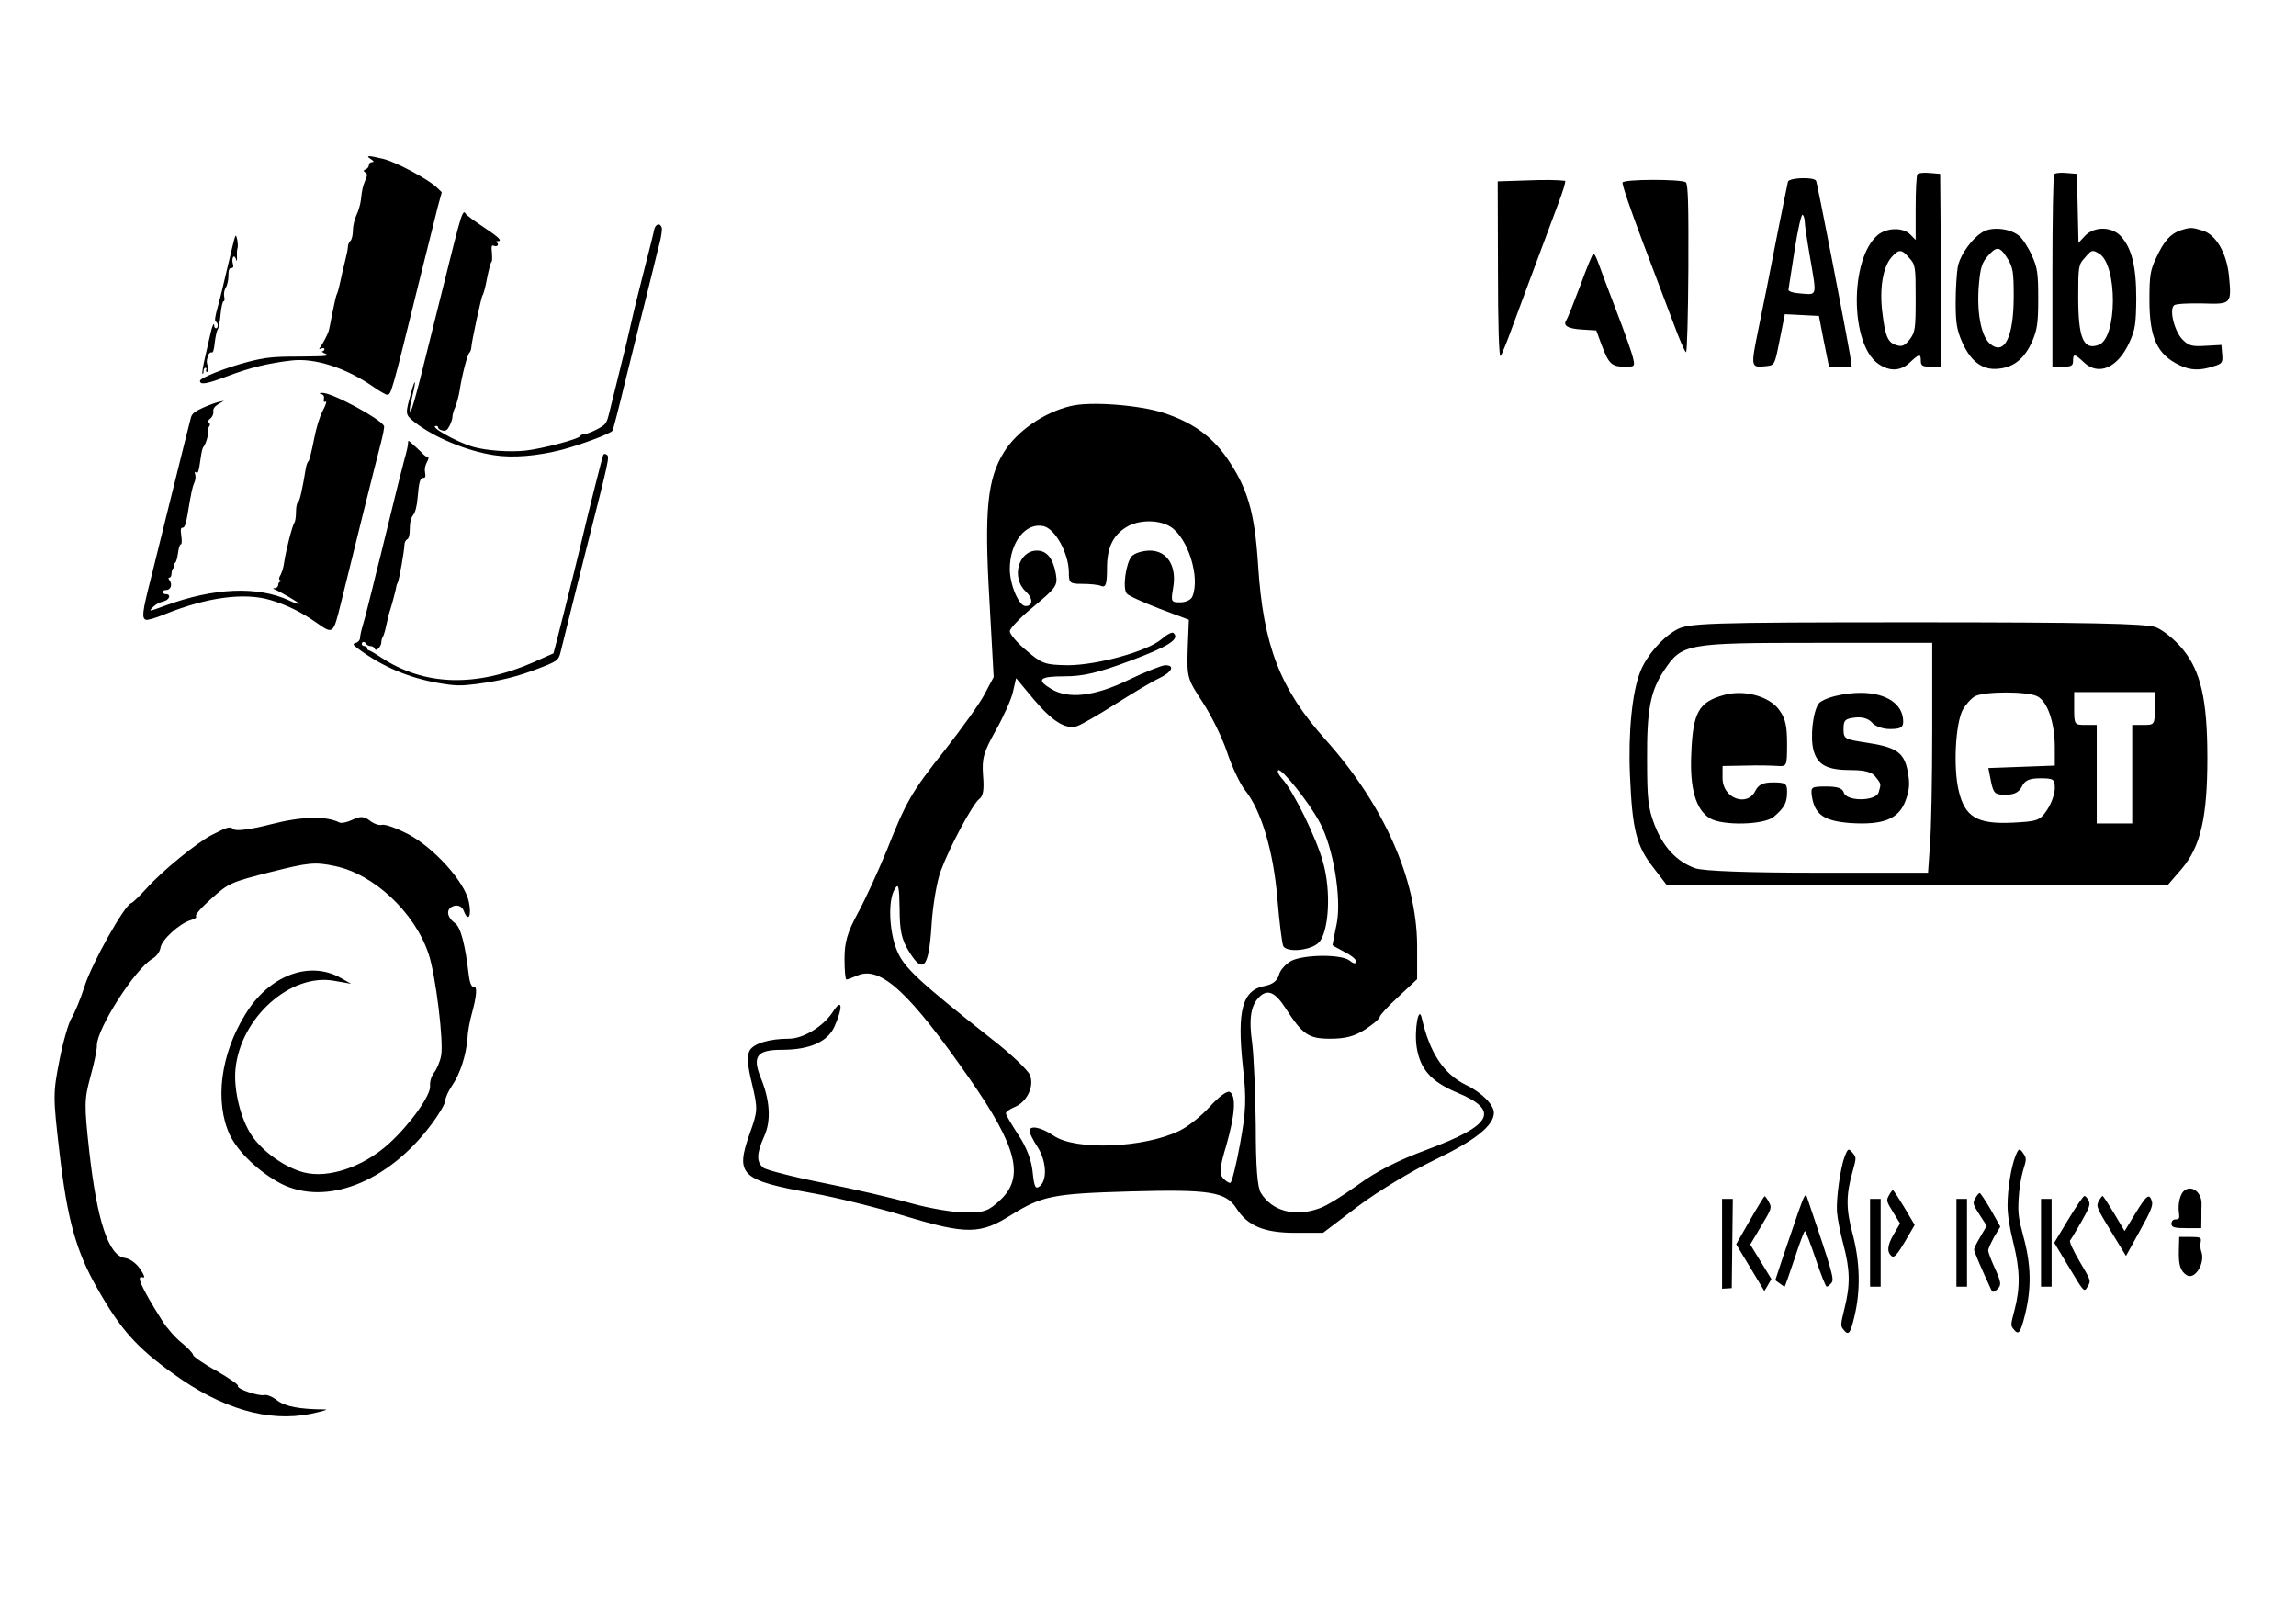
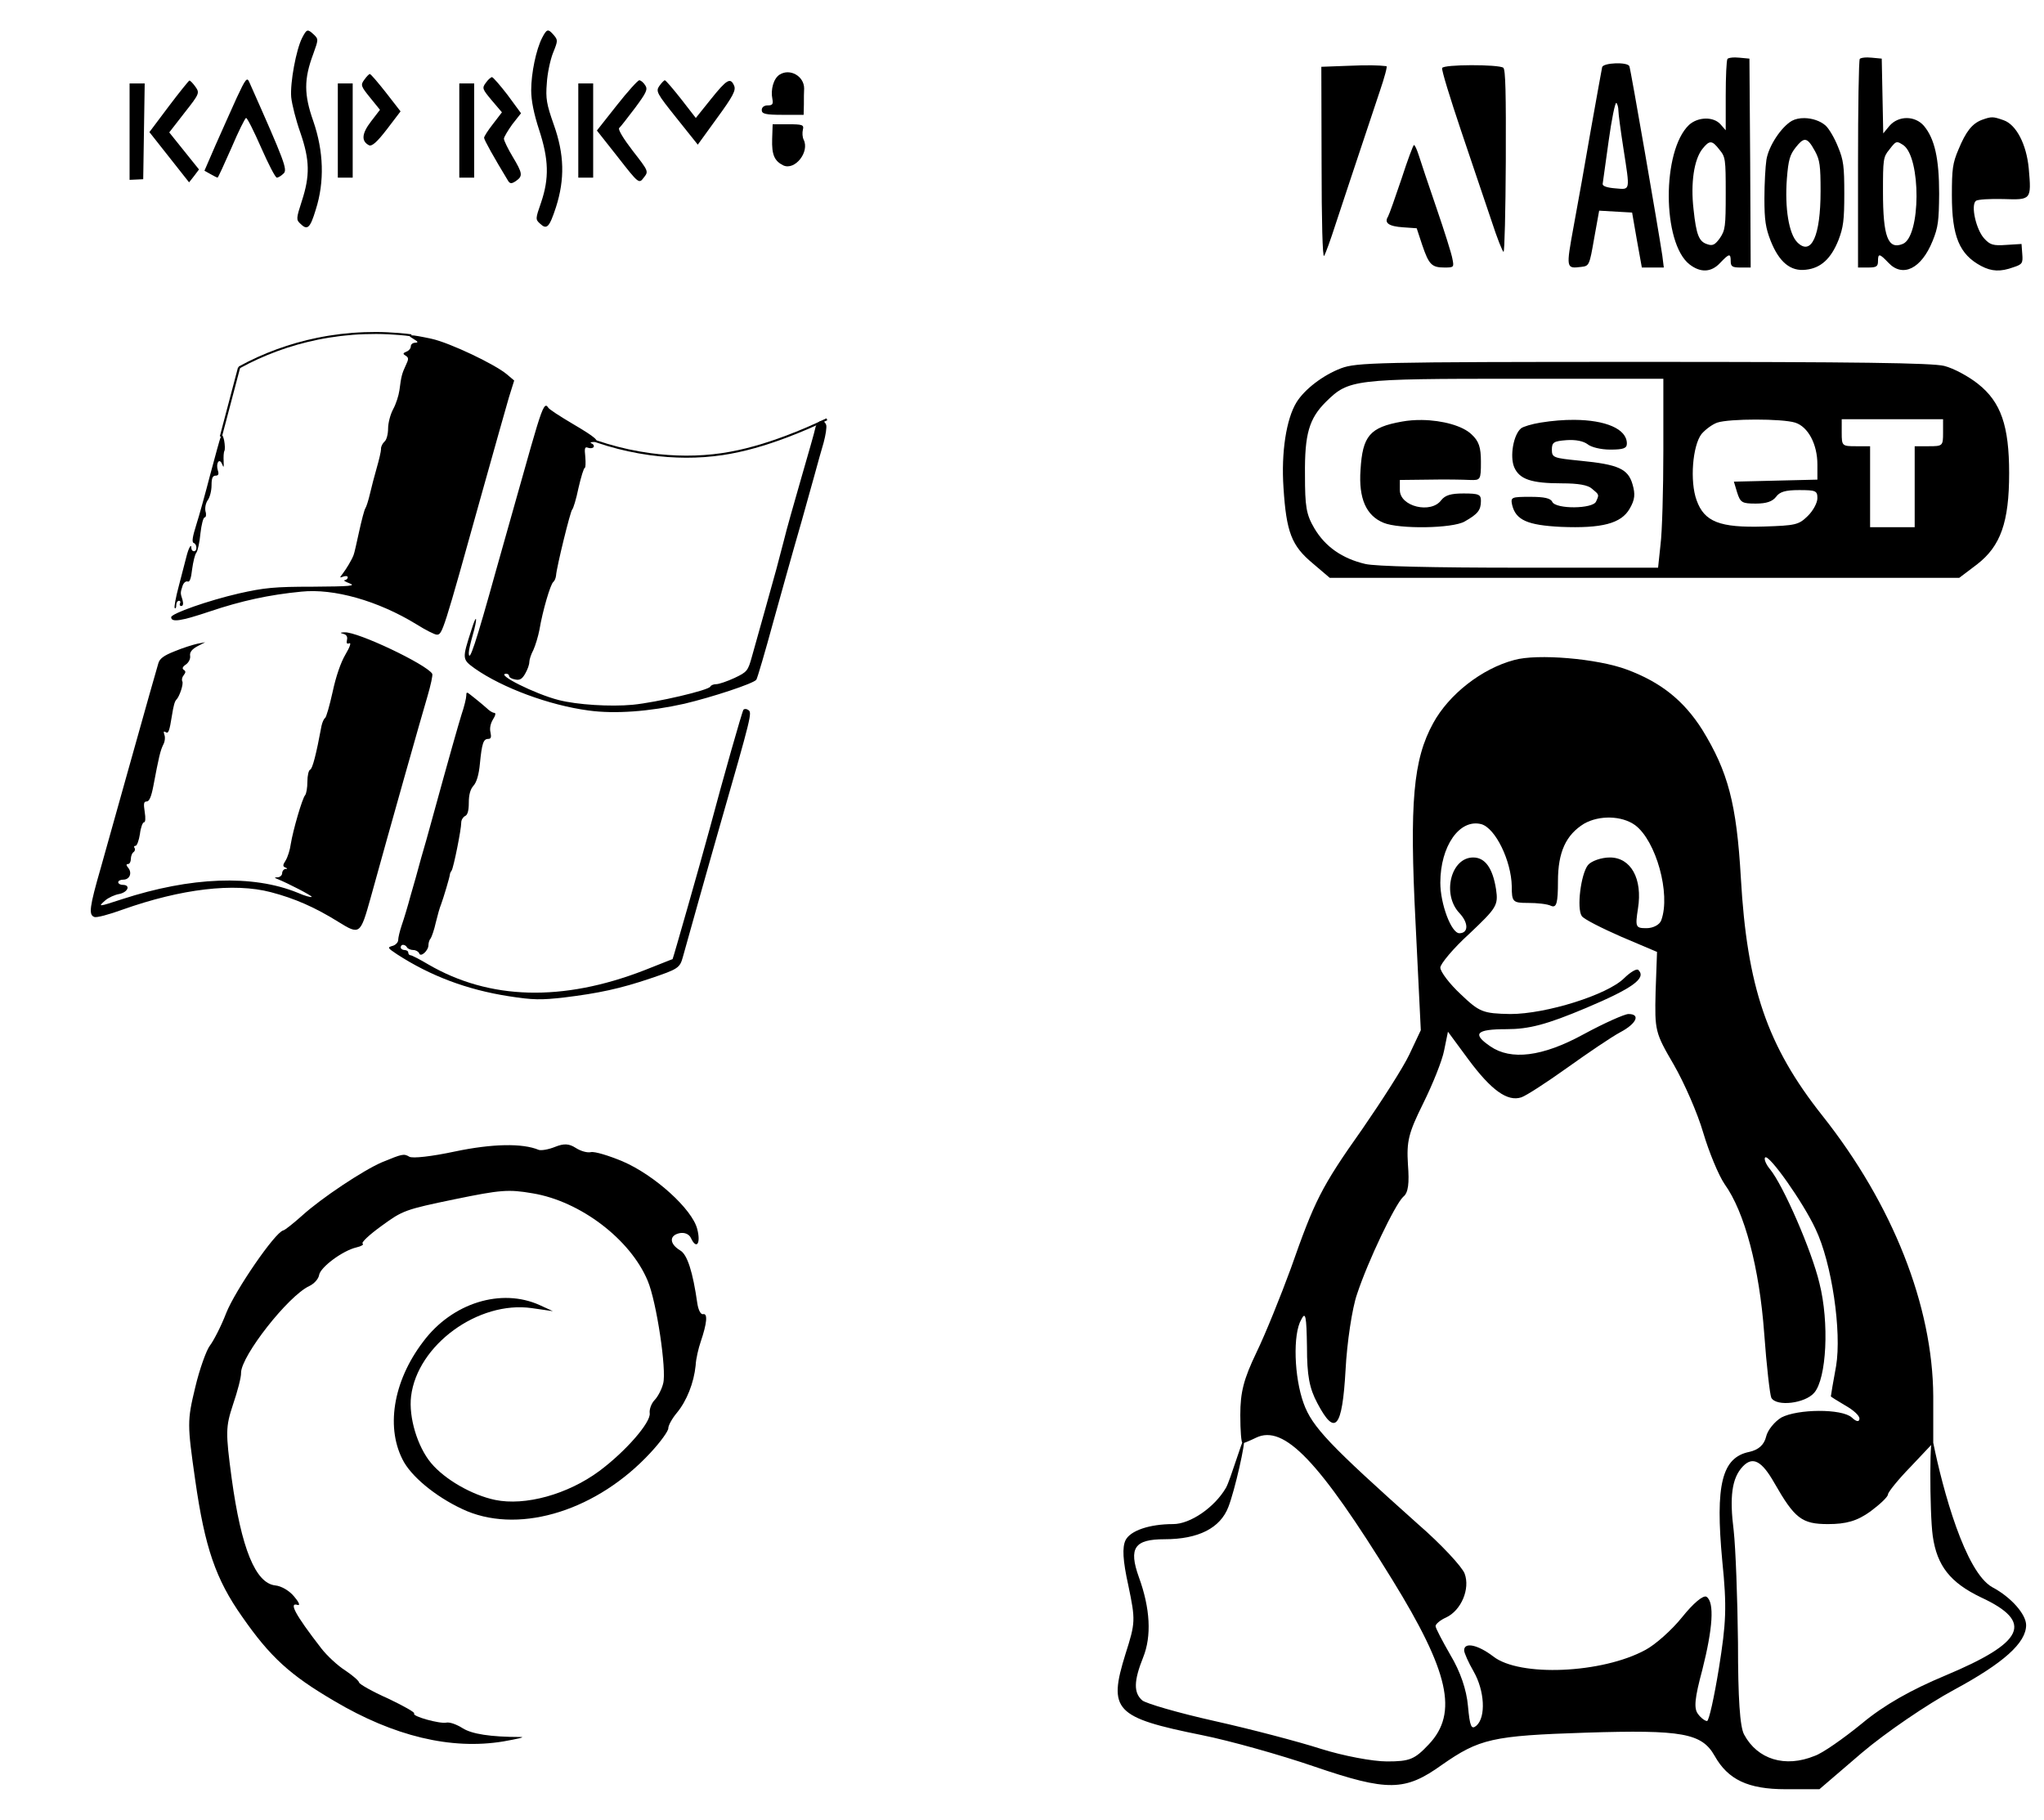
- <svg xmlns="http://www.w3.org/2000/svg" id="svg44" width="297mm" height="210mm" style="enable-background:new" version="1.0" viewBox=".1 0 500 353.54">
-   <g id="adobe" transform="matrix(.056187 0 0 -.063152 -57.679 319.52)">
-     <path id="path2" transform="matrix(7.5,0,0,-7.5,0,5830)" d="m1132.2 182.13c-2.106-0.013-3.782 0.237-4.182 0.637-0.533 0.533-0.933 7.602-0.933 15.602v14.666l-2.799-2.533c-3.733-3.333-12.001-3.201-16.801 0.266-14.533 10.933-14.399 50.134 0.268 59.201 5.867 3.6 11.598 3.465 16.398-0.668 4.8-4 5.601-4.133 5.601-0.666 0 2.267 0.932 2.666 5.332 2.666h5.334l-0.268-44.398-0.399-44.268-5.334-0.4c-0.767-0.067-1.517-0.099-2.219-0.104zm70.666 0c-2.106-0.013-3.782 0.237-4.182 0.637-0.533 0.533-0.932 20.667-0.932 44.801v43.732h5.332c4.4 0 5.334-0.399 5.334-2.666 0-3.467 0.8-3.334 5.6 0.666 7.6 6.4 17.6 2.535 23.6-9.332 2.933-5.733 3.333-8.4 3.467-20 0-14.933-2.4-23.334-8.133-28.801-4.8-4.4-13.6-4.4-18.4 0l-3.332 3.201-0.801-31.734-5.334-0.4c-0.767-0.067-1.517-0.099-2.219-0.104zm-134.66 2.504c-3.417 0.1-6.784 0.666-7.117 1.6-0.267 0.933-2.933 12.8-6 26.4-2.933 13.6-7.066 32-9.199 41.066-4.133 18-4.133 18.134 4 17.334 4.267-0.4 4.4-0.533 6.934-12.133l2.666-11.734 8.801 0.4 8.799 0.4 2.533 11.6 2.668 11.732h11.732l-0.799-5.066c-2-10.667-16.935-79.334-17.602-80.4-0.533-0.933-3.999-1.299-7.416-1.199zm-77 0.783c-7.783 0.017-15.317 0.417-15.584 1.217-0.4 0.8 4.268 12.799 10.135 26.666 6 14 13.199 31.201 16.266 38.268 2.933 7.2 5.867 13.066 6.4 13.066 0.533 0 1.066-17.333 1.199-38.533 0.133-28.933-0.132-38.8-1.332-39.6-1.267-0.733-9.301-1.101-17.084-1.084zm-53.166 0.051c-3.283-0.033-7.485 0.032-13.352 0.232l-13.6 0.4 0.135 40.801c0 24.8 0.532 40.267 1.332 39.467 0.667-0.667 3.468-6.801 6.268-13.734 4.667-11.333 8.133-19.467 23.6-56.4 2.4-5.6 4-10.267 3.467-10.4-2.2-0.2-4.566-0.332-7.85-0.365zm130.65 15.967c0.533 0.4 1.068 1.866 1.068 3.199s1.199 8.533 2.666 16c3.6 18.533 3.866 17.6-4.268 17.066-4.267-0.267-6.932-0.934-6.799-1.867 0.133-0.8 1.599-9.066 3.199-18.266 1.6-9.2 3.466-16.533 4.133-16.133zm200.8 6.115c-1.533-0.017-3 0.351-5.6 1.084-5.2 1.6-8.533 4.933-12.533 12.666-3.067 5.733-3.467 8.267-3.467 19.334 0 17.467 4 25.067 15.6 30 5.733 2.4 10.401 2.533 17.334 0.533 4.667-1.2 5.066-1.733 4.666-5.6l-0.4-4.268-8.133 0.4c-6.933 0.4-8.666 6.5e-4 -11.732-2.666-4.4-3.733-7.335-14.133-4.535-16 0.933-0.667 7.601-0.934 14.668-0.801 14.933 0.4 15.066 0.4 13.6-12.934-1.2-10.267-6.667-18.667-13.467-20.533-2.867-0.8-4.467-1.2-6-1.217zm-100.4 0.336c-2.462-0.02-4.818 0.348-6.668 1.148-5.733 2.667-12.4 10.667-13.6 16.533-0.533 2.8-1.066 10.134-1.066 16.4 0 9.333 0.665 12.533 3.332 18 4.533 9.067 10.667 13.066 18.801 12.266 8-0.667 13.467-4.666 17.467-12.666 2.533-5.333 3.066-8.266 3.066-19.6 0-11.6-0.401-14.267-3.334-19.867-1.867-3.733-4.799-7.733-6.666-9.066-2.833-2-7.229-3.115-11.332-3.148zm0.19 9.232c1.695-0.087 3.218 1.475 5.543 4.85 2.533 3.733 2.934 6.134 2.934 16.934 0 19.067-4.934 27.599-12.4 21.732-4.533-3.6-6.8-14.533-5.6-27.066 0.8-8 1.599-10.134 4.799-13.334 1.983-1.983 3.406-3.048 4.725-3.115zm49.613 1.01c0.764 0.053 1.646 0.472 2.996 1.172 9.6 5.2 9.466 38.933-0.268 42-7.867 2.533-10.533-3.066-10.533-22.133 0-13.733 0.134-14.801 3.334-17.867 2.25-2.333 3.197-3.26 4.471-3.172zm-99.787 0.039c1.317 0.033 2.65 1.066 4.65 3.133 3.2 3.067 3.332 4 3.332 18.533 0 14.133-0.267 15.6-3.067 18.934-2.533 2.8-3.866 3.468-6.666 2.668-4.533-1.067-6-3.867-7.467-14.934-1.6-11.067 0.266-20.933 4.666-25.467 1.933-1.933 3.234-2.901 4.551-2.867zm-158.55 1.133c-0.4 0-3.466 6.534-6.666 14.4-3.333 7.867-6.535 15.067-7.201 16-2.133 2.667 0.401 4.133 8.135 4.533l7.199 0.4 2.934 7.066c3.6 8.4 5.067 9.6 12 9.6 4.933 0 5.066-0.132 4.133-3.732-0.4-2-4.266-11.733-8.533-21.6s-8.534-20-9.467-22.4c-0.933-2.267-2-4.268-2.533-4.268z" style="stroke-width:.133" />
+ <svg xmlns="http://www.w3.org/2000/svg" id="svg44" width="738pt" height="657pt" style="enable-background:new" version="1.0" viewBox="0 0 738 657">
+   <g id="adobe" transform="matrix(.090128 0 0 -.11342 -132.49 512.38)">
+     <path id="path2" d="m8421.7 4334.7c-15.797 0.094-28.363-1.775-31.363-4.775-4-4-7.001-57.012-7.001-117.02v-110l-20.992 18.999c-28 25-90.008 24.008-126.01-1.992-109-81.998-107.99-376 2.007-444.01 44-27 86.985-25.99 122.98 5.01 36 30 42.011 30.995 42.011 4.995 0-17 6.991-19.995 39.991-19.995h40.004l-2.006 332.98-2.989 332.01-40.005 3.003c-5.75 0.5-11.374 0.745-16.64 0.776zm530 0c-15.796 0.094-28.362-1.775-31.362-4.775-4-4-6.988-155-6.988-336.01v-327.99h39.991c33 0 40.004 2.995 40.004 19.995 0 26 5.997 25.005 41.997-4.995 57-48 132-19.01 177 69.99 22 43 25 63 26.001 150 0 112-17.996 175-60.997 216.01-36 33-102 33-138 0l-24.991-24.009-6.006 238-40.004 3.003c-5.75 0.5-11.375 0.745-16.641 0.776zm-1010-18.779c-25.624-0.75-50.878-4.997-53.378-11.997-2-7-22-96-45-198-22-102-52.994-240-68.995-308-31-135-31-136 30-130 32 3 33.002 3.996 52.002 90.998l19.995 88.005 132-6.006 18.999-87 20.009-87.99h87.99l-5.991 37.998c-15 80.002-127.01 595-132.02 603-4 7-29.996 9.744-55.621 8.994zm-577.5-5.874c-58.375-0.125-114.88-3.126-116.88-9.126-3-6 32.011-95.992 76.012-200 45-105 98.992-234.01 122-287.01 22-54 44.003-97.995 48.003-97.995 4 0 7.994 130 8.995 289 1 217-0.991 291-9.991 297-9.499 5.5-69.754 8.255-128.13 8.13zm-398.74-0.381c-24.625 0.25-56.137-0.243-100.14-1.743l-102-3.003 1.011-306.01c0-186 3.99-302 9.99-296 5 5 26.007 51.008 47.007 103 35 84.998 60.997 146 177 423 18 42 30.001 77.002 26.001 78-16.5 1.5-34.247 2.489-58.872 2.739zm979.88-119.75c4-3 8.012-13.994 8.012-23.994 0-10 8.995-64 19.995-120 27-139 28.994-132-32.006-128-32 2-51.992 7.004-50.992 14.004 1 6 11.995 67.992 23.995 137 11.999 69 25.996 124 30.996 121zm1506-45.864c-11.5 0.125-22.497-2.63-41.997-8.13-39-12-63.999-36.995-93.998-94.995-23-43-26.001-62.005-26.001-145 0-131 29.997-188 117-225 43-18 78.008-18.999 130-3.999 35 9 37.995 12.997 34.995 41.997l-3.002 32.007-60.997-3.003c-52-3-64.993 0-87.99 19.995-33 28-55.013 106-34.013 120 7 5 57.01 7.006 110.01 6.006 112-3 113-2.998 102 97.005-9 77.002-50.001 140-101 154-21.5 6-33.5 9.001-45 9.126zm-753-2.52c-18.463 0.152-36.135-2.613-50.01-8.613-43-20-93-80.002-102-124-4-21-7.998-76.005-7.998-123 0-70 4.99-93.998 24.991-135 34-68 80.002-97.995 141.01-91.995 60 5 101 34.995 131 94.995 19 40 22.998 61.997 22.998 147 0 87-3.005 107-25.004 149-14 28-35.996 57.998-49.996 67.998-21.25 15-54.218 23.36-84.99 23.613zm1.421-69.243c12.711 0.652 24.134-11.06 41.572-36.372 19-28 22.002-46.002 22.002-127 0-143-37.003-206.99-93-162.99-34 27-50.997 109-41.997 203 6 60 11.992 76.005 35.992 100 14.875 14.875 25.548 22.857 35.434 23.364zm372.1-7.574c5.731-0.398 12.346-3.539 22.471-8.789 72-39 70.994-292-2.006-315-59-19-78.998 22.996-78.998 166 0 103 1.004 111.01 25.004 134 16.875 17.5 23.98 24.453 33.53 23.789zm-748.4-0.293c9.875-0.25 19.878-7.996 34.878-23.496 24-23 24.991-29.999 24.991-139 0-106-1.999-117-22.999-142-19-21-28.995-26.01-49.995-20.01-34 8-45.001 29.002-56.001 112-12 83.002 1.996 157 34.996 191 14.5 14.5 24.256 21.754 34.13 21.504zm-1189.1-8.496c-3 0-25.995-49.003-49.995-108-25-59-49.009-113-54.009-120-16-20 3.011-30.999 61.011-33.999l53.994-3.003 22.002-52.998c27-63 38-71.997 90-71.997 37 0 37.996 0.993 30.996 27.993-3 15-31.999 87.998-63.999 162-32 74.002-64.001 150-71.001 168-7 17-14.999 32.007-18.999 32.007z" style="stroke-width:1" />
  </g>
-   <g id="eset" transform="matrix(.070246 0 0 -.089396 -201.32 367.48)">
+   <g id="eset" transform="matrix(.14637 0 0 -.12182 -695.91 446.78)">
    <path id="path5" d="m8806.5 2595c-661 0-705.99-1.999-743.99-18.999-44-20-89.995-62.001-110-101-25-49-38.007-147.99-32.007-252.99 7-132 19.997-172 71.997-224l41.998-42.993h1553l43.989 39.99c58 54 79 125 79 270 0 140-19.993 211-76.993 265-23 22-59.998 45.998-82.998 52.998-30 9-218.01 11.997-744.01 11.997zm-311-49.995h362.01v-212.01c0-117-3.002-242.99-7.002-279.99l-6.005-67.998h-341c-215 0-355.99 3.986-380.99 10.986-57 16-99.006 51.011-126.01 106.01-20 41-22.998 63.998-22.998 158-1 121 10.002 167 52.002 217 56 66 66.995 67.998 470 67.998zm802-120h250v-40.005c0-39-0.995-39.99-34.995-39.99h-35.01v-240h-110v240h-34.995c-34 0-35.01 0.99-35.01 39.99zm-211.74-0.996c40.25 0 80.753-3.009 96.753-9.009 32-12 54.99-63.999 54.99-124v-45l-102.99-3.003-103.01-2.988 7.999-32.007c8-30 12.01-33.003 46.01-33.003 26 0 40.995 6.01 49.995 20.01 9 15 22.997 19.995 56.997 19.995 41 0 45-2.009 45-24.009 0-14-10.994-37.998-23.994-52.998-22-26-30.003-27.996-108-30.996-109-4-147 14.003-166 78.003-17 56-10.003 161 11.997 196 10 14 26.995 28.999 38.995 33.999 14.999 6 55.009 9.009 95.258 9.009zm-447.77-0.835c-25.547 0.203-53.732-2.424-83.482-8.174-21-4-43.003-11.992-48.003-16.992-19-19-27.992-83.005-16.992-115 13-36 41.993-48.003 117.99-48.003 40 0 64.004-4.996 74.004-15.996 18-18 18.005-16.998 10.005-37.998-8-22-99.003-22.996-108-0.996-4 11-20.008 15-54.008 15-47 0-49-1.009-45-24.009 9-45 38-59.995 120-64.995 102-5 149.01 9.994 170.01 53.994 13 27 14.002 42.997 7.002 71.997-11 46-35.008 59.005-129.01 70.005-66 8-69.99 9.003-69.99 33.003 0 22 4.991 24.993 35.991 27.993 23 2 42.002-2.997 52.002-11.997 9-9 33.002-15.996 56.001-15.996 33 0 41.001 4.003 41.001 18.003 0 43.5-52.881 69.557-129.52 70.166zm-376.1-0.424c-16.813 0.25-33.63-1.246-49.38-4.746-79-17-96.997-41.998-102-143-5-85 13.997-136 56.997-157 38-19 170-17.001 200 3.999 32 22 40.005 32.996 40.005 60.996 0 19-5.008 22.002-43.007 22.002-31 0-44.99-4.995-54.991-19.995-25-41-102-19-102 30v30l72.993 0.996c39 1 84.005 0 100-0.996 26-1 26.997-0.01 26.997 53.994 0 43-4.998 61.006-22.998 81.006-21.75 25.5-72.184 41.994-122.62 42.744z" />
  </g>
-   <g id="linux-8" transform="matrix(.079326 0 0 -.070715 181.01 241.53)">
-     <path id="path4" d="m659.05 2165.4c-73.467-19.356-148.01-77.423-183.67-142.32-45.377-81.978-54.02-178.76-39.975-450.88l11.884-241.38-25.93-54.652c-14.045-29.603-62.663-104.75-106.96-168.51-93.994-132.07-108.04-161.68-162.06-314.25-22.688-61.483-57.261-146.88-77.789-189-29.171-60.345-36.733-89.948-36.733-141.18 0-35.296 2.161-63.76 5.402-63.76 2.161 0 16.206 5.693 30.251 12.524 63.743 30.742 143.69-53.513 308.99-319.94 128.57-207.22 150.18-300.58 83.191-371.18-32.412-34.157-43.216-38.712-95.075-38.712-32.412 0-99.396 12.524-150.18 28.464-49.698 15.94-158.82 44.404-240.93 62.622-82.11 18.217-156.66 39.85-164.22 46.682-19.447 17.079-19.447 43.266 2.161 96.779 19.447 47.82 16.206 110.44-9.724 181.03-23.769 66.037-9.724 85.393 58.341 85.393 76.708 0 126.41 25.049 144.77 72.869 23.769 60.345 20.528 88.809-5.402 43.266-25.93-44.405-81.03-81.978-119.92-81.978-54.02 0-97.236-14.802-108.04-36.434-7.563-15.94-6.482-44.405 6.482-102.47 16.206-77.423 16.206-83.116-6.482-153.71-39.975-127.52-24.849-143.46 173.94-183.31 62.663-12.524 177.18-44.404 253.89-70.592 167.46-56.929 206.36-55.79 289.55 3.416 85.351 59.206 114.52 66.037 327.36 72.869 218.24 6.832 262.54-1.139 291.71-52.375 30.251-53.513 75.628-75.146 160.98-75.146h76.708l96.155 81.978c54.02 45.543 148.01 109.3 209.6 142.32 112.36 60.345 163.14 105.89 163.14 145.74 0 23.91-33.492 62.622-76.708 85.393-61.583 34.157-99.396 99.056-121 204.94-8.643 44.405-21.608-37.573-14.045-89.948 9.724-67.176 39.975-104.75 109.12-137.77 121-55.79 99.396-101.33-81.03-176.48-76.708-31.88-138.29-66.037-189.07-108.16-42.135-34.157-89.673-67.176-106.96-72.869-66.985-27.326-129.65-7.97-159.9 47.82-9.723 17.079-14.045 81.978-14.045 207.22-1.08 100.19-5.402 214.05-9.724 252.76-9.724 76.285-4.322 118.41 20.528 144.6 22.688 23.91 43.216 12.524 71.306-36.434 46.457-80.839 62.663-93.363 122.08-93.363 41.055 0 65.904 6.832 96.155 28.464 21.608 15.94 39.975 33.019 39.975 38.712 0 4.554 22.688 33.019 51.859 62.622l50.779 53.513v104.75c-1.08 203.81-91.834 432.66-251.73 633.05-125.33 157.12-170.7 290.34-184.75 536.27-9.724 167.37-29.171 239.1-87.512 333.6-42.135 66.038-93.994 107.03-170.7 135.49-66.985 25.049-204.19 36.434-256.05 21.633zm274.42-372.31c47.537-35.296 81.03-154.85 59.422-214.05-3.241-10.247-18.367-18.217-33.492-18.217-24.849 0-25.93 2.277-19.447 44.404 10.804 67.176-16.206 115-63.743 115-19.447 0-42.135-7.97-49.698-17.079-16.206-20.494-25.93-97.918-14.045-115 4.322-6.832 45.377-27.326 89.673-46.682l81.03-34.157-3.241-89.948c-2.161-87.67-1.08-92.225 41.055-163.96 23.769-40.989 54.02-109.3 66.985-153.71 12.965-43.266 34.573-95.64 48.618-116.13 45.377-62.622 78.869-189 89.673-335.88 5.402-74.008 12.965-138.91 16.206-145.74 11.884-20.494 76.708-12.524 97.236 11.386 28.09 31.88 34.573 158.26 11.884 247.07-17.286 72.869-82.11 220.88-112.36 257.32-8.643 10.247-14.045 22.772-10.804 26.187 8.643 7.97 86.432-101.33 114.52-161.68 36.734-76.285 59.422-231.13 46.457-308.55-6.482-35.296-11.884-66.037-11.884-68.315 0-1.139 15.126-10.247 32.412-20.494 18.367-10.247 32.412-22.772 32.412-29.603 0-7.97-6.482-7.97-17.286 2.277-22.688 20.494-123.17 19.356-159.9 0-15.126-9.109-31.332-28.464-34.573-43.266-4.322-18.217-17.286-29.603-37.814-34.157-62.663-12.524-77.788-74.008-61.583-245.93 10.804-104.75 8.643-140.04-7.563-241.38-10.804-66.037-22.688-119.55-27.01-119.55s-14.045 6.832-20.528 15.94c-9.723 12.524-7.563 35.296 9.724 99.056 23.769 93.363 28.09 152.57 9.724 165.09-7.563 4.554-30.251-14.802-55.1-45.543-23.769-29.603-61.583-62.622-83.191-74.008-98.316-53.513-286.31-61.483-345.73-14.802-34.573 26.187-65.904 33.019-65.904 13.663 0-5.693 9.724-27.326 21.608-47.82 24.849-43.266 28.09-102.47 6.482-121.83-11.884-10.247-15.126-2.277-19.447 44.405-3.241 36.434-17.286 77.423-39.975 115-18.367 31.88-33.492 60.345-33.492 64.899 0 4.554 10.804 13.663 23.769 19.356 34.573 15.94 55.1 64.899 42.135 99.056-5.402 14.802-52.939 66.037-105.88 111.58-199.87 177.62-239.85 218.61-259.3 272.12-21.608 59.206-24.849 155.99-5.402 189 9.724 19.356 11.884 7.97 12.965-61.483 0-64.899 5.402-93.363 23.769-127.52 39.975-75.146 56.181-56.929 63.743 75.146 3.241 62.622 15.126 140.04 25.93 170.79 24.849 75.146 86.432 202.67 104.8 219.75 11.884 9.109 14.045 30.742 10.804 72.869-3.241 52.374 1.08 70.592 34.573 137.77 21.608 43.266 43.216 96.779 47.537 119.55l8.643 42.127 46.457-62.622c51.859-69.453 88.592-95.64 119.92-85.393 10.804 3.416 58.341 34.157 104.8 67.176 46.457 33.019 100.48 69.453 119.92 79.7 36.733 19.356 46.457 40.989 18.367 40.989-8.643 0-55.1-20.494-101.56-45.543-93.994-51.236-165.3-59.206-211.76-27.326-42.135 28.464-32.412 38.712 36.733 38.712 50.779 0 90.753 10.247 180.43 47.82 105.88 44.404 137.21 67.176 118.84 85.393-3.241 4.554-18.367-4.554-32.412-18.217-37.814-37.573-177.18-80.839-258.21-80.839-62.663 1.139-70.226 4.554-112.36 44.404-25.93 23.91-46.457 51.236-46.457 60.345 0 7.97 29.171 43.266 65.904 76.285 61.583 58.068 65.904 63.76 60.502 100.19-7.563 47.82-24.849 71.73-51.859 71.73-50.779 0-71.306-83.116-31.331-125.24 21.608-22.772 20.528-45.543 0-45.543-18.367 0-43.216 66.037-43.216 113.86 0 81.978 43.216 144.6 92.914 132.07 32.412-9.109 68.065-83.116 69.145-140.04 0-35.296 2.161-37.573 36.733-37.573 20.528 0 44.296-2.277 52.939-6.832 11.884-4.554 15.126 6.832 15.126 55.79 0 66.038 18.367 104.75 59.422 129.8 34.573 19.356 85.351 18.217 115.6-3.416z" style="stroke-width:1.109" />
+   <g id="linux-8" transform="matrix(.15916 0 0 -.16014 441.8 585.07)">
+     <path id="path4" d="m659.05 2165.4c-73.467-19.356-148.01-77.423-183.67-142.32-45.377-81.978-54.02-178.76-39.975-450.88l11.884-241.38-25.93-54.652c-14.045-29.603-62.663-104.75-106.96-168.51-93.994-132.07-108.04-161.68-162.06-314.25-22.688-61.483-57.261-146.88-77.789-189-29.171-60.345-36.733-89.948-36.733-141.18 0-35.296 2.161-63.76 5.402-63.76 2.161 0 16.206 5.693 30.251 12.524 63.743 30.742 143.69-53.513 308.99-319.94 128.57-207.22 150.18-300.58 83.191-371.18-32.412-34.157-43.216-38.712-95.075-38.712-32.412 0-99.396 12.524-150.18 28.464-49.698 15.94-158.82 44.404-240.93 62.622-82.11 18.217-156.66 39.85-164.22 46.682-19.447 17.079-19.447 43.266 2.161 96.779 19.447 47.82 16.206 110.44-9.724 181.03-23.769 66.037-9.724 85.393 58.341 85.393 76.708 0 126.41 25.049 144.77 72.869 14.648 37.188 39.991 149.04 35.135 152.15-3.024 1.939-30.587-91.41-40.537-108.89-25.93-44.405-81.03-81.978-119.92-81.978-54.02 0-97.236-14.802-108.04-36.434-7.563-15.94-6.482-44.405 6.482-102.47 16.206-77.423 16.206-83.116-6.482-153.71-39.975-127.52-24.849-143.46 173.94-183.31 62.663-12.524 177.18-44.404 253.89-70.592 167.46-56.929 206.36-55.79 289.55 3.416 85.351 59.206 114.52 66.037 327.36 72.869 218.24 6.832 262.54-1.139 291.71-52.375 30.251-53.513 75.628-75.146 160.98-75.146h76.708l96.155 81.978c54.02 45.543 148.01 109.3 209.6 142.32 112.36 60.345 163.14 105.89 163.14 145.74 0 23.91-33.492 62.622-76.708 85.393-61.583 34.157-112.37 219.74-133.97 325.63-8.643 44.405-8.636-158.26-1.073-210.64 9.724-67.176 39.975-104.75 109.12-137.77 121-55.79 99.396-101.33-81.03-176.48-76.708-31.88-138.29-66.037-189.07-108.16-42.135-34.157-89.673-67.176-106.96-72.869-66.985-27.326-129.65-7.97-159.9 47.82-9.723 17.079-14.045 81.978-14.045 207.22-1.08 100.19-5.402 214.05-9.724 252.76-9.724 76.285-4.322 118.41 20.528 144.6 22.688 23.91 43.216 12.524 71.306-36.434 46.457-80.839 62.663-93.363 122.08-93.363 41.055 0 65.904 6.832 96.155 28.464 21.608 15.94 39.975 33.019 39.975 38.712 0 4.554 22.688 33.019 51.859 62.622l50.779 53.513v104.75c-1.08 203.81-91.834 432.66-251.73 633.05-125.33 157.12-170.7 290.34-184.75 536.27-9.724 167.37-29.171 239.1-87.512 333.6-42.135 66.038-93.994 107.03-170.7 135.49-66.985 25.049-204.19 36.434-256.05 21.633zm274.42-372.31c47.537-35.296 81.03-154.85 59.422-214.05-3.241-10.247-18.367-18.217-33.492-18.217-24.849 0-25.93 2.277-19.447 44.404 10.804 67.176-16.206 115-63.743 115-19.447 0-42.135-7.97-49.698-17.079-16.206-20.494-25.93-97.918-14.045-115 4.322-6.832 45.377-27.326 89.673-46.682l81.03-34.157-3.241-89.948c-2.161-87.67-1.08-92.225 41.055-163.96 23.769-40.989 54.02-109.3 66.985-153.71 12.965-43.266 34.573-95.64 48.618-116.13 45.377-62.622 78.869-189 89.673-335.88 5.402-74.008 12.965-138.91 16.206-145.74 11.884-20.494 76.708-12.524 97.236 11.386 28.09 31.88 34.573 158.26 11.884 247.07-17.286 72.869-82.11 220.88-112.36 257.32-8.643 10.247-14.045 22.772-10.804 26.187 8.643 7.97 86.432-101.33 114.52-161.68 36.734-76.285 59.422-231.13 46.457-308.55-6.482-35.296-11.884-66.037-11.884-68.315 0-1.139 15.126-10.247 32.412-20.494 18.367-10.247 32.412-22.772 32.412-29.603 0-7.97-6.482-7.97-17.286 2.277-22.688 20.494-123.17 19.356-159.9 0-15.126-9.109-31.332-28.464-34.573-43.266-4.322-18.217-17.286-29.603-37.814-34.157-62.663-12.524-77.788-74.008-61.583-245.93 10.804-104.75 8.643-140.04-7.563-241.38-10.804-66.037-22.688-119.55-27.01-119.55s-14.045 6.832-20.528 15.94c-9.723 12.524-7.563 35.296 9.724 99.056 23.769 93.363 28.09 152.57 9.724 165.09-7.563 4.554-30.251-14.802-55.1-45.543-23.769-29.603-61.583-62.622-83.191-74.008-98.316-53.513-286.31-61.483-345.73-14.802-34.573 26.187-65.904 33.019-65.904 13.663 0-5.693 9.724-27.326 21.608-47.82 24.849-43.266 28.09-102.47 6.482-121.83-11.884-10.247-15.126-2.277-19.447 44.405-3.241 36.434-17.286 77.423-39.975 115-18.367 31.88-33.492 60.345-33.492 64.899 0 4.554 10.804 13.663 23.769 19.356 34.573 15.94 55.1 64.899 42.135 99.056-5.402 14.802-52.939 66.037-105.88 111.58-199.87 177.62-239.85 218.61-259.3 272.12-21.608 59.206-24.849 155.99-5.402 189 9.724 19.356 11.884 7.97 12.965-61.483 0-64.899 5.402-93.363 23.769-127.52 39.975-75.146 56.181-56.929 63.743 75.146 3.241 62.622 15.126 140.04 25.93 170.79 24.849 75.146 86.432 202.67 104.8 219.75 11.884 9.109 14.045 30.742 10.804 72.869-3.241 52.374 1.08 70.592 34.573 137.77 21.608 43.266 43.216 96.779 47.537 119.55l8.643 42.127 46.457-62.622c51.859-69.453 88.592-95.64 119.92-85.393 10.804 3.416 58.341 34.157 104.8 67.176 46.457 33.019 100.48 69.453 119.92 79.7 36.733 19.356 46.457 40.989 18.367 40.989-8.643 0-55.1-20.494-101.56-45.543-93.994-51.236-165.3-59.206-211.76-27.326-42.135 28.464-32.412 38.712 36.733 38.712 50.779 0 90.753 10.247 180.43 47.82 105.88 44.404 137.21 67.176 118.84 85.393-3.241 4.554-18.367-4.554-32.412-18.217-37.814-37.573-177.18-80.839-258.21-80.839-62.663 1.139-70.226 4.554-112.36 44.404-25.93 23.91-46.457 51.236-46.457 60.345 0 7.97 29.171 43.266 65.904 76.285 61.583 58.068 65.904 63.76 60.502 100.19-7.563 47.82-24.849 71.73-51.859 71.73-50.779 0-71.306-83.116-31.331-125.24 21.608-22.772 20.528-45.543 0-45.543-18.367 0-43.216 66.037-43.216 113.86 0 81.978 43.216 144.6 92.914 132.07 32.412-9.109 68.065-83.116 69.145-140.04 0-35.296 2.161-37.573 36.733-37.573 20.528 0 44.296-2.277 52.939-6.832 11.884-4.554 15.126 6.832 15.126 55.79 0 66.038 18.367 104.75 59.422 129.8 34.573 19.356 85.351 18.217 115.6-3.416z" style="stroke-width:1.109" />
  </g>
-   <g id="kaspersky" transform="matrix(.038378 0 0 -.063701 106.88 331.26)">
+   <g id="kaspersky" transform="matrix(.089509 0 0 -.11338 -578.82 155.1)">
    <path id="path11" d="m7685.3 1247.3c-24-37-49-143-44-189 3-23 19-73 37-113 38-87 39-137 6-217-23-56-23-60-7-72 29-23 40-16 63 44 36 89 32 186-10 282-38 85-38 134 0 214 21 46 21 47 3 61-26 19-29 19-48-10z" />
    <path id="path13" d="m8653.3 1247.3c-24-37-44-112-44-167 0-33 11-75 32-126 39-94 41-154 8-231-23-52-23-54-5-67 28-21 38-13 65 52 36 89 34 168-9 263-29 65-33 83-28 131 2 31 14 75 25 97 20 39 20 41 3 57-23 21-28 20-47-9z" />
    <path id="path15" d="m9611.3 1130.3c-24-12-37-47-29-78 4-16 0-20-19-20-15 0-24-6-24-15 0-12 16-15 84-15h85l1 33c0 17 0 41 1 51 0 39-57 65-99 44z" />
    <path id="path17" d="m7936.3 1114.3c-16-17-14-21 23-57l40-39-36-37c-38-39-40-63-8-76 12-4 33 11 72 51l55 57-59 60c-32 32-61 59-65 59-3 0-13-8-22-18z" />
    <path id="path19" d="m7421.3 1056.3c-22-38-60-106-85-150l-45-82 25-11c13-6 26-11 28-11s27 43 56 95c28 52 55 95 59 95 5 0 32-43 61-95s57-95 63-95 18 6 27 13c17 12 5 37-138 291-9 17-15 11-51-50z" />
    <path id="path21" d="m8426.3 1104.3c-16-17-14-20 24-56l41-38-36-37c-20-20-36-40-36-44 0-7 40-63 96-136 8-11 15-11 32-2 29 16 28 24-13 78-19 25-35 51-35 57 0 5 16 26 34 46l35 35-54 58c-30 31-59 57-63 57-5 0-16-8-25-18z" />
    <path id="path23" d="m7147.3 1029.3-78-82 160-160 20 20 20 21-120 118 62 63c61 61 61 63 43 83-10 11-21 20-24 19s-41-38-83-82z" />
    <path id="path25" d="m8954.3 1032.3-80-80 85-85c84-85 85-85 104-65 20 20 20 20-44 85-38 39-61 69-55 73s34 33 64 64c46 49 52 59 41 72-7 9-18 16-24 16s-47-36-91-80z" />
    <path id="path27" d="m9126.3 1094.3c-15-17-11-23 69-102l86-85 78 85c64 69 76 88 69 102-15 28-29 22-94-42l-61-60-59 60c-33 33-62 60-66 60-3 0-13-8-22-18z" />
    <path id="path29" d="m6989.3 948.26v-153l28 1 27 1 3 153 3 152h-61z" />
    <path id="path31" d="m7829.3 952.26v-150h60v300h-60z" />
    <path id="path33" d="m8319.3 952.26v-150h60v300h-60z" />
    <path id="path35" d="m8799.3 952.26v-150h60v300h-60z" />
    <path id="path37" d="m9581.3 925.26c-2-50 9-70 45-84 47-17 107 43 82 82-5 8-6 22-3 32 5 15-2 17-58 17h-64z" />
  </g>
-   <g id="debian" transform="matrix(.18117 0 0 .16331 -15.979 115.05)">
-     <path id="path1" d="m343.17 408.77c-18.305 10.734-59.093 47.528-78.128 71.01-8.443 10.152-16.588 19.209-18.59 19.835-8.006 2.505-47.021 79.8-55.831 110.09-5.125 18.126-12.601 37.489-16.095 43.587-3.144 5.49-10.009 30.669-14.37 56.067-7.783 43.99-7.725 48.48 0.116 123.13 9.419 89.678 20.057 131.91 45.977 181.88 27.58 53.955 47.047 77.905 90.364 112.41 58.259 46.86 114.36 65.354 165.66 53.81 14.112-3.414 21.718-5.794 17.162-5.87-30.19-0.068-47.969-4.016-57.045-11.691-5.917-5.158-12.882-8.486-16.084-7.484-6.005 1.879-33.96-8.4-31.461-12.185 1.099-1.345-10.582-10.207-25.668-20.006-15.436-9.189-28.07-19.255-28.274-21.194-0.255-2.424-6.375-9.521-13.696-16.242-7.27-6.236-17.757-19.478-23.331-29.249-26.365-46.324-32.15-62.039-23.031-57.881 2.555 0.703 0.794-4.254-3.675-11.367-4.519-7.598-12.641-14.069-18.5-14.739-19.33-2.964-33.279-49.168-42.704-142.85-6.015-61.203-5.927-68.24 1.28-98.033 4.375-17.39 8.146-36.594 7.936-42.537 0.111-22.565 46.281-102.6 66.833-115.54 4.651-2.957 8.945-9.308 9.637-14.531 0.983-10.321 23.023-32.737 36.632-36.998 4.804-1.503 7.453-3.834 6.099-4.913-1.805-1.438 6.587-12.075 18.582-23.839 20.591-20.462 22.942-21.698 71.53-35.4 44.988-12.574 52.745-13.5 76.485-7.91 46.579 10.46 95.73 61.17 112.7 116.44 8.71 27.816 18.733 119.31 15.209 136.93-1.289 7.413-5.176 17.641-8.422 22.162-3.246 4.521-5.285 12.668-4.776 17.516 1.273 12.118-23.591 50.94-49.378 77.033-31.036 31.24-72.812 46.815-102.21 38.492-22.591-6.45-49.163-27.175-62.616-49-13.456-21.825-22.136-61.167-19.681-88.971 6.038-68.479 65.963-127.78 118.3-117.62l20.684 4.042-12.831-8.002c-37.59-23.286-85.916-3.158-114.36 48.8-29.946 53.429-36.944 116.7-18.693 160.56 9.853 22.952 35.435 49.994 61.844 65.264 54.024 30.16 127.96-1.987 179.55-77.708 10.037-14.656 17.971-29.655 17.615-33.05 0.042-3.519 3.632-12.652 8.226-20.098 9.885-16.11 16.851-40.32 18.563-63.385 0.284-9.101 2.913-23.442 4.951-31.589 6.115-24.444 7.142-38.283 2.339-36.782-2.402 0.752-4.767-6.019-5.683-14.744-4.328-41.204-9.726-65.047-16.895-70.316-10.429-8.753-10.748-19.668-0.741-22.799 4.804-1.503 9.614 0.997 11.426 6.438 5.385 15.839 9.876 7.424 6.187-11.949-4.853-26.519-41.882-72.01-73.153-90.262-13.631-7.751-27.459-13.438-31.061-12.311-3.603 1.127-10.065-1.357-15.08-5.796-6.368-5.518-11.375-5.954-19.978-1.259-6.252 3.458-13.508 5.228-16.114 4.041-15.836-9.064-45.524-8.286-82.053 2.142-22.868 6.654-41.587 9.508-44.747 6.991-5.415-4.314-6.615-3.938-26.922 7.423z" style="stroke-width:3.026" />
+   <g id="debian" transform="matrix(.3684 0 0 .27091 -35.985 188.54)">
+     <path id="path1" d="m471.92 853.09c-18.305 10.734-59.093 47.528-78.128 71.01-8.443 10.152-16.588 19.209-18.59 19.835-8.006 2.505-47.021 79.8-55.831 110.09-5.125 18.126-12.601 37.489-16.095 43.587-3.144 5.49-10.009 30.669-14.37 56.067-7.783 43.99-7.725 48.48 0.116 123.13 9.419 89.678 20.057 131.91 45.977 181.88 27.58 53.955 47.047 77.905 90.364 112.41 58.259 46.86 114.36 65.354 165.66 53.81 14.112-3.414 21.718-5.794 17.162-5.87-30.19-0.068-47.969-4.016-57.045-11.691-5.917-5.158-12.882-8.486-16.084-7.484-6.005 1.879-33.96-8.4-31.461-12.185 1.099-1.345-10.582-10.207-25.668-20.006-15.436-9.189-28.07-19.255-28.274-21.194-0.255-2.424-6.375-9.521-13.696-16.242-7.27-6.236-17.757-19.478-23.331-29.249-26.365-46.324-32.15-62.039-23.031-57.881 2.555 0.703 0.794-4.254-3.675-11.367-4.519-7.598-12.641-14.069-18.5-14.739-19.33-2.964-33.279-49.168-42.704-142.85-6.015-61.203-5.927-68.24 1.28-98.033 4.375-17.39 8.146-36.594 7.936-42.537 0.111-22.565 46.281-102.6 66.833-115.54 4.651-2.957 8.945-9.308 9.637-14.531 0.983-10.321 23.023-32.737 36.632-36.998 4.804-1.503 7.453-3.834 6.099-4.913-1.805-1.438 6.587-12.075 18.582-23.839 20.591-20.462 22.942-21.698 71.53-35.4 44.988-12.574 52.745-13.5 76.485-7.91 46.579 10.46 95.73 61.17 112.7 116.44 8.71 27.816 18.733 119.31 15.209 136.93-1.289 7.413-5.176 17.641-8.422 22.162-3.246 4.521-5.285 12.668-4.776 17.516 1.273 12.118-23.591 50.94-49.378 77.033-31.036 31.24-72.812 46.815-102.21 38.492-22.591-6.45-49.163-27.175-62.616-49-13.456-21.825-22.136-61.167-19.681-88.971 6.038-68.479 65.963-127.78 118.3-117.62l20.684 4.042-12.831-8.002c-37.59-23.286-85.916-3.158-114.36 48.8-29.946 53.429-36.944 116.7-18.693 160.56 9.853 22.952 35.435 49.994 61.844 65.264 54.024 30.16 127.96-1.987 179.55-77.708 10.037-14.656 17.971-29.655 17.615-33.05 0.042-3.519 3.632-12.652 8.226-20.098 9.885-16.11 16.851-40.32 18.563-63.385 0.284-9.101 2.913-23.442 4.951-31.589 6.115-24.444 7.142-38.283 2.339-36.782-2.402 0.751-4.767-6.019-5.683-14.744-4.328-41.204-9.726-65.047-16.895-70.316-10.429-8.753-10.748-19.668-0.741-22.799 4.804-1.503 9.614 0.997 11.426 6.438 5.385 15.839 9.876 7.424 6.187-11.949-4.853-26.519-41.882-72.01-73.153-90.262-13.631-7.751-27.459-13.438-31.061-12.311-3.603 1.127-10.065-1.357-15.08-5.796-6.368-5.518-11.375-5.954-19.978-1.259-6.252 3.458-13.508 5.228-16.114 4.041-15.836-9.064-45.524-8.286-82.053 2.142-22.868 6.654-41.587 9.508-44.747 6.991-5.415-4.314-6.615-3.938-26.922 7.423z" style="stroke-width:3.026" />
  </g>
-   <g id="windows" transform="matrix(.47998 0 0 .49508 -17.162 .55261)">
+   <g id="windows" transform="matrix(1.1288 0 0 1.0301 -81.199 51.453)">
    <path id="path1_" d="m203.51 67.577c-0.928 0-0.666 0.412 0.625 1.234 1.533 1.005 1.694 1.279 0.645 1.37-0.807 0-1.451 0.548-1.451 1.279 0 0.731-0.646 1.553-1.372 1.827-1.21 0.548-1.21 0.822-0.242 1.461 0.968 0.64 0.968 1.188 0 3.38-1.21 2.832-1.451 3.838-2.016 8.68-0.242 1.919-1.13 4.933-2.017 6.668-0.887 1.827-1.613 4.842-1.613 6.761s-0.484 4.019-1.13 4.567c-0.645 0.639-1.21 1.827-1.13 2.65 0 0.822-0.645 3.837-1.371 6.577-0.726 2.741-1.695 6.852-2.179 9.136-0.484 2.284-1.128 4.476-1.451 5.024-0.323 0.457-1.21 4.202-2.017 8.222-0.807 4.02-1.533 7.674-1.775 8.222-0.565 1.644-2.258 4.75-3.468 6.486-1.049 1.462-1.05 1.553 0.241 1.005 0.726-0.274 1.372-0.182 1.372 0.274 0 0.548-0.484 0.914-0.968 1.005-0.565 0 0.161 0.548 1.533 1.096 2.178 0.914 0.242 1.097-11.698 1.188-12.342 0-15.569 0.365-23.717 2.375-9.761 2.467-21.62 7.034-21.62 8.313 0 1.919 3.146 1.37 12.343-2.01 10.164-3.745 18.958-5.846 29.283-6.943 10.406-1.188 24.523 3.197 36.785 11.419 2.904 2.01 5.889 3.655 6.535 3.655 1.775 0 1.936-0.366 14.601-50.246 3.792-14.8 7.583-29.599 8.47-32.888l1.694-5.938-2.259-2.101c-3.792-3.563-18.392-11.146-24.12-12.516-3.469-0.822-5.587-1.234-6.515-1.234zm43.162 24.694c-0.907-0.194-1.98 3.193-4.864 14.178-2.097 7.948-7.019 27.406-11.133 43.211-6.615 26.128-8.793 33.253-8.793 29.142 0-0.822 0.565-3.471 1.21-5.938 1.694-6.395 1.371-8.223-0.323-2.193-3.065 10.415-3.066 10.415 1.048 13.703 8.793 6.76 23.799 12.881 36.383 14.708 8.39 1.279 19.522 0.365 30.654-2.375 8.793-2.284 22.023-7.034 22.991-8.404 0.323-0.457 2.823-9.775 5.566-20.829 2.823-11.054 5.728-22.565 6.535-25.58 1.371-5.207 2.663-10.049 6.535-25.397 0.887-3.563 2.177-8.679 2.903-11.328 0.645-2.649 1.049-5.39 0.807-6.212-0.807-2.284-2.905-1.553-3.47 1.096-0.242 1.462-2.34 9.319-4.518 17.632-2.178 8.313-4.759 18.18-5.566 21.925-2.017 8.587-2.339 9.866-5.888 23.752-1.613 6.303-3.551 13.795-4.277 16.718-1.291 5.116-1.532 5.481-5.566 7.582-2.34 1.188-5.001 2.192-5.888 2.192-0.807 0-1.695 0.366-1.856 0.823-0.403 1.279-17.183 5.572-24.846 6.394-7.18 0.731-17.747 1e-3 -23.636-1.643-7.583-2.101-20.57-9.227-16.779-9.227 0.484 0 0.887 0.365 0.887 0.822 0 0.457 0.887 1.006 1.936 1.188 1.452 0.365 2.259-0.184 3.227-2.102 0.726-1.37 1.29-3.105 1.29-4.019 0-0.822 0.564-2.742 1.29-4.203 0.645-1.553 1.533-4.75 1.937-7.034 1.049-6.852 3.549-16.078 4.436-16.809 0.403-0.365 0.807-1.371 0.887-2.284 0.161-2.832 4.598-22.656 5.163-23.112 0.323-0.274 1.291-3.654 2.017-7.582 0.807-3.837 1.694-7.035 2.017-7.035 0.242 0 0.322-1.736 0.161-3.837-0.323-3.106-0.161-3.654 0.887-3.197 0.726 0.274 1.533 0.182 1.775-0.274 0.242-0.365-0.081-1.006-0.565-1.188-0.645-0.274-0.484-0.547 0.403-0.547 2.42-0.091 0.968-1.553-6.696-6.486-3.953-2.558-7.421-5.026-7.663-5.574-0.212-0.377-0.412-0.612-0.622-0.657zm-103.72 10.324c-0.125-0.032-0.247 0.131-0.368 0.474-0.323 0.731-1.774 6.669-3.388 13.247-1.533 6.486-3.55 14.526-4.518 17.814-1.129 3.928-1.452 5.938-0.807 6.212 1.129 0.457 1.21 2.923 0.08 2.923-0.403 0-0.806-0.456-0.806-1.096 0-1.827-0.888-0.091-1.614 3.106-0.403 1.644-1.452 6.212-2.42 10.232-0.968 3.928-1.532 7.401-1.29 7.675 0.323 0.274 0.484-0.183 0.484-1.005 0-0.914 0.403-1.554 0.887-1.554 0.403 0 0.565 0.366 0.323 0.914-0.242 0.457-0.081 0.913 0.403 0.913 0.565 0 0.726-0.731 0.403-2.101-0.726-2.467-0.726-2.466 0-4.933 0.323-1.096 1.05-1.736 1.614-1.554 0.645 0.365 1.128-1.004 1.451-4.293 0.323-2.558 0.888-5.207 1.372-5.847 0.403-0.548 1.048-3.655 1.29-6.761 0.323-3.015 0.888-5.572 1.372-5.572 0.403 0 0.565-1.005 0.242-2.101-0.242-1.279 0.08-2.924 0.726-3.929 0.645-0.914 1.21-3.288 1.21-5.207 0-2.467 0.322-3.38 1.29-3.38 0.887 0 1.13-0.548 0.727-1.827-0.726-2.558 0.483-4.569 1.371-2.193 0.484 1.37 0.565 1.188 0.484-1.005-0.081-1.553 0-3.197 0.242-3.653 0.242-0.548 0.16-2.193-0.082-3.655-0.252-1.199-0.472-1.791-0.681-1.844zm39.16 69.081c-1.452 0.091-1.533 0.183-0.323 0.549 0.968 0.274 1.372 1.005 1.13 2.101-0.242 1.188 0 1.554 0.727 1.188 0.726-0.274 0.161 1.37-1.21 3.928-1.533 2.832-3.066 7.765-4.115 13.155-0.968 4.75-2.017 8.862-2.42 9.136-0.403 0.274-0.888 1.553-1.13 2.741-1.694 10.049-2.904 15.074-3.63 15.348-0.484 0.183-0.887 2.101-0.887 4.202 0 2.101-0.322 4.203-0.726 4.751-0.887 1.005-3.872 12.241-4.598 17.174-0.242 2.01-0.969 4.477-1.614 5.665-0.968 1.644-0.967 2.101-0.161 2.466 0.807 0.365 0.806 0.547 0.08 0.547-0.565 0.091-1.048 0.732-1.048 1.463 0 0.731-0.646 1.37-1.372 1.461-1.129 0-1.21 0.183-0.242 0.549 3.549 1.553 11.375 6.029 11.052 6.303-0.161 0.274-2.259-0.365-4.518-1.461-14.359-6.395-34.124-5.574-56.147 2.283-7.664 2.741-7.745 2.742-5.405 0.458 1.049-1.005 3.066-2.01 4.518-2.284 2.824-0.639 3.711-3.197 1.13-3.197-0.807 0-1.452-0.457-1.452-0.914 0-0.548 0.727-0.914 1.614-0.914 2.017 0 2.904-2.284 1.613-4.111-0.726-0.914-0.726-1.37-0.08-1.37 0.484 0 0.887-0.822 0.887-1.736 0-1.005 0.403-2.101 0.806-2.375 0.484-0.365 0.646-1.005 0.404-1.461-0.323-0.457-0.161-0.822 0.323-0.822 0.403 0 1.048-1.827 1.371-4.111 0.242-2.284 0.887-4.111 1.29-4.111 0.484 0 0.565-1.462 0.242-3.655-0.403-2.923-0.323-3.655 0.645-3.655 0.807 0 1.452-1.644 2.098-5.298 1.775-10.323 2.26-12.515 3.147-14.525 0.565-1.096 0.726-2.65 0.403-3.564-0.323-1.096-0.242-1.371 0.403-0.914 0.887 0.639 1.21-0.274 2.017-5.847 0.484-3.38 0.888-4.933 1.372-5.481 1.049-1.096 2.42-5.664 1.936-6.486-0.242-0.548-0.08-1.461 0.484-2.192 0.645-0.914 0.645-1.37 0-1.827-0.645-0.457-0.404-1.097 0.726-1.919 0.887-0.731 1.452-2.01 1.29-3.015-0.161-1.188 0.485-2.192 2.259-3.288l2.581-1.463-2.581 0.549c-1.452 0.365-4.679 1.462-7.26 2.65-3.388 1.462-4.759 2.558-5.163 4.202-0.323 1.279-1.533 5.939-2.743 10.506-1.129 4.476-4.437 17.265-7.26 28.319s-6.615 25.854-8.39 32.797c-3.63 13.795-3.953 16.536-2.098 17.267 0.645 0.365 4.679-0.823 9.035-2.559 18.796-7.308 35.656-9.501 47.434-6.121 7.664 2.193 14.117 5.3 21.619 10.415 6.857 4.659 7.018 4.476 10.326-8.496 6.05-24.027 16.376-64.04 18.151-70.527 1.049-3.928 1.775-7.491 1.533-7.948-1.855-3.289-23.879-14.8-28.073-14.526zm39.197 21.172c-0.192 0.046-0.233 0.388-0.233 1.028 0 0.822-0.645 3.838-1.533 6.67-1.291 4.659-3.469 12.972-9.68 37.73-0.807 3.289-2.258 8.952-3.226 12.515-0.887 3.654-2.421 9.684-3.389 13.247-0.887 3.654-2.178 8.313-2.823 10.323-0.645 2.101-1.13 4.385-1.13 5.207 0 0.731-0.807 1.736-1.775 2.01-1.775 0.548-1.613 0.731 1.372 2.924 10.648 7.582 22.346 12.424 35.656 14.708 7.986 1.37 10.407 1.37 17.828 0.456 10.971-1.462 17.989-3.107 27.589-6.67 8.874-3.289 9.438-3.654 10.406-7.582 0.403-1.553 2.743-10.689 5.163-20.19 2.501-9.592 5.405-21.102 6.615-25.579 10.245-39.1 10.406-39.831 9.116-40.745-0.565-0.457-1.21-0.456-1.533-0.091-0.403 0.548-6.533 24.117-10.809 41.748-2.985 12.059-11.698 45.496-11.859 45.679-0.161 0-4.195 1.827-9.116 3.928-26.056 11.054-49.45 10.415-69.053-2.101-2.662-1.736-5.244-3.197-5.647-3.197-0.403 0-0.726-0.457-0.726-0.914 0-0.548-0.565-0.914-1.21-0.914-0.645 0-1.21-0.456-1.21-0.913 0-0.548 0.322-0.914 0.726-0.914 0.484 0 1.05 0.366 1.292 0.914 0.242 0.457 1.209 0.913 2.016 0.913 0.807 0 1.613 0.549 1.855 1.097 0.403 1.644 2.985-0.823 2.985-2.833 0-0.822 0.323-1.919 0.727-2.375 0.323-0.548 1.129-3.015 1.613-5.481 0.565-2.558 1.291-5.389 1.695-6.394 0.726-2.101 2.823-9.775 2.823-10.506 0-0.274 0.242-0.914 0.565-1.37 0.645-1.188 3.065-14.343 3.065-16.809 0-0.914 0.565-1.919 1.21-2.284 0.807-0.365 1.21-1.826 1.21-4.658s0.484-4.751 1.533-6.03c0.968-1.188 1.694-3.836 2.017-7.673 0.645-7.217 1.128-8.68 2.661-8.68 0.887 0 1.049-0.639 0.727-2.283-0.323-1.462 0-3.107 0.807-4.569 0.807-1.37 0.968-2.283 0.403-2.283-0.484 0-1.613-0.731-2.42-1.645-0.887-0.822-2.098-2.01-2.662-2.466-0.565-0.548-1.694-1.462-2.501-2.193-0.605-0.548-0.948-0.799-1.139-0.753z" style="stroke-width:.086" />
+     <path id="path61" transform="matrix(.88587 0 0 .97081 119.15 -233.54)" d="m151.33 344.13c9.466 4.472 19.615 7.494 29.986 8.928 8.681 1.201 17.534 1.29 26.202 0 7.895-1.175 15.586-3.48 23.058-6.288 4.983-1.873 9.88-3.972 14.673-6.288" style="enable-background:new;fill:none;stroke-width:.75px;stroke:#000" />
+     <path id="path159" d="m142.58 103.07 5.832-24.221" style="fill:none;stroke-width:.696px;stroke:#000" />
+     <path id="path163" d="m203.51 67.577c-9.958-1.401-20.168-0.993-29.982 1.198-8.841 1.973-17.358 5.39-25.112 10.073" style="fill:none;stroke-width:.696px;stroke:#000" />
  </g>
</svg>
